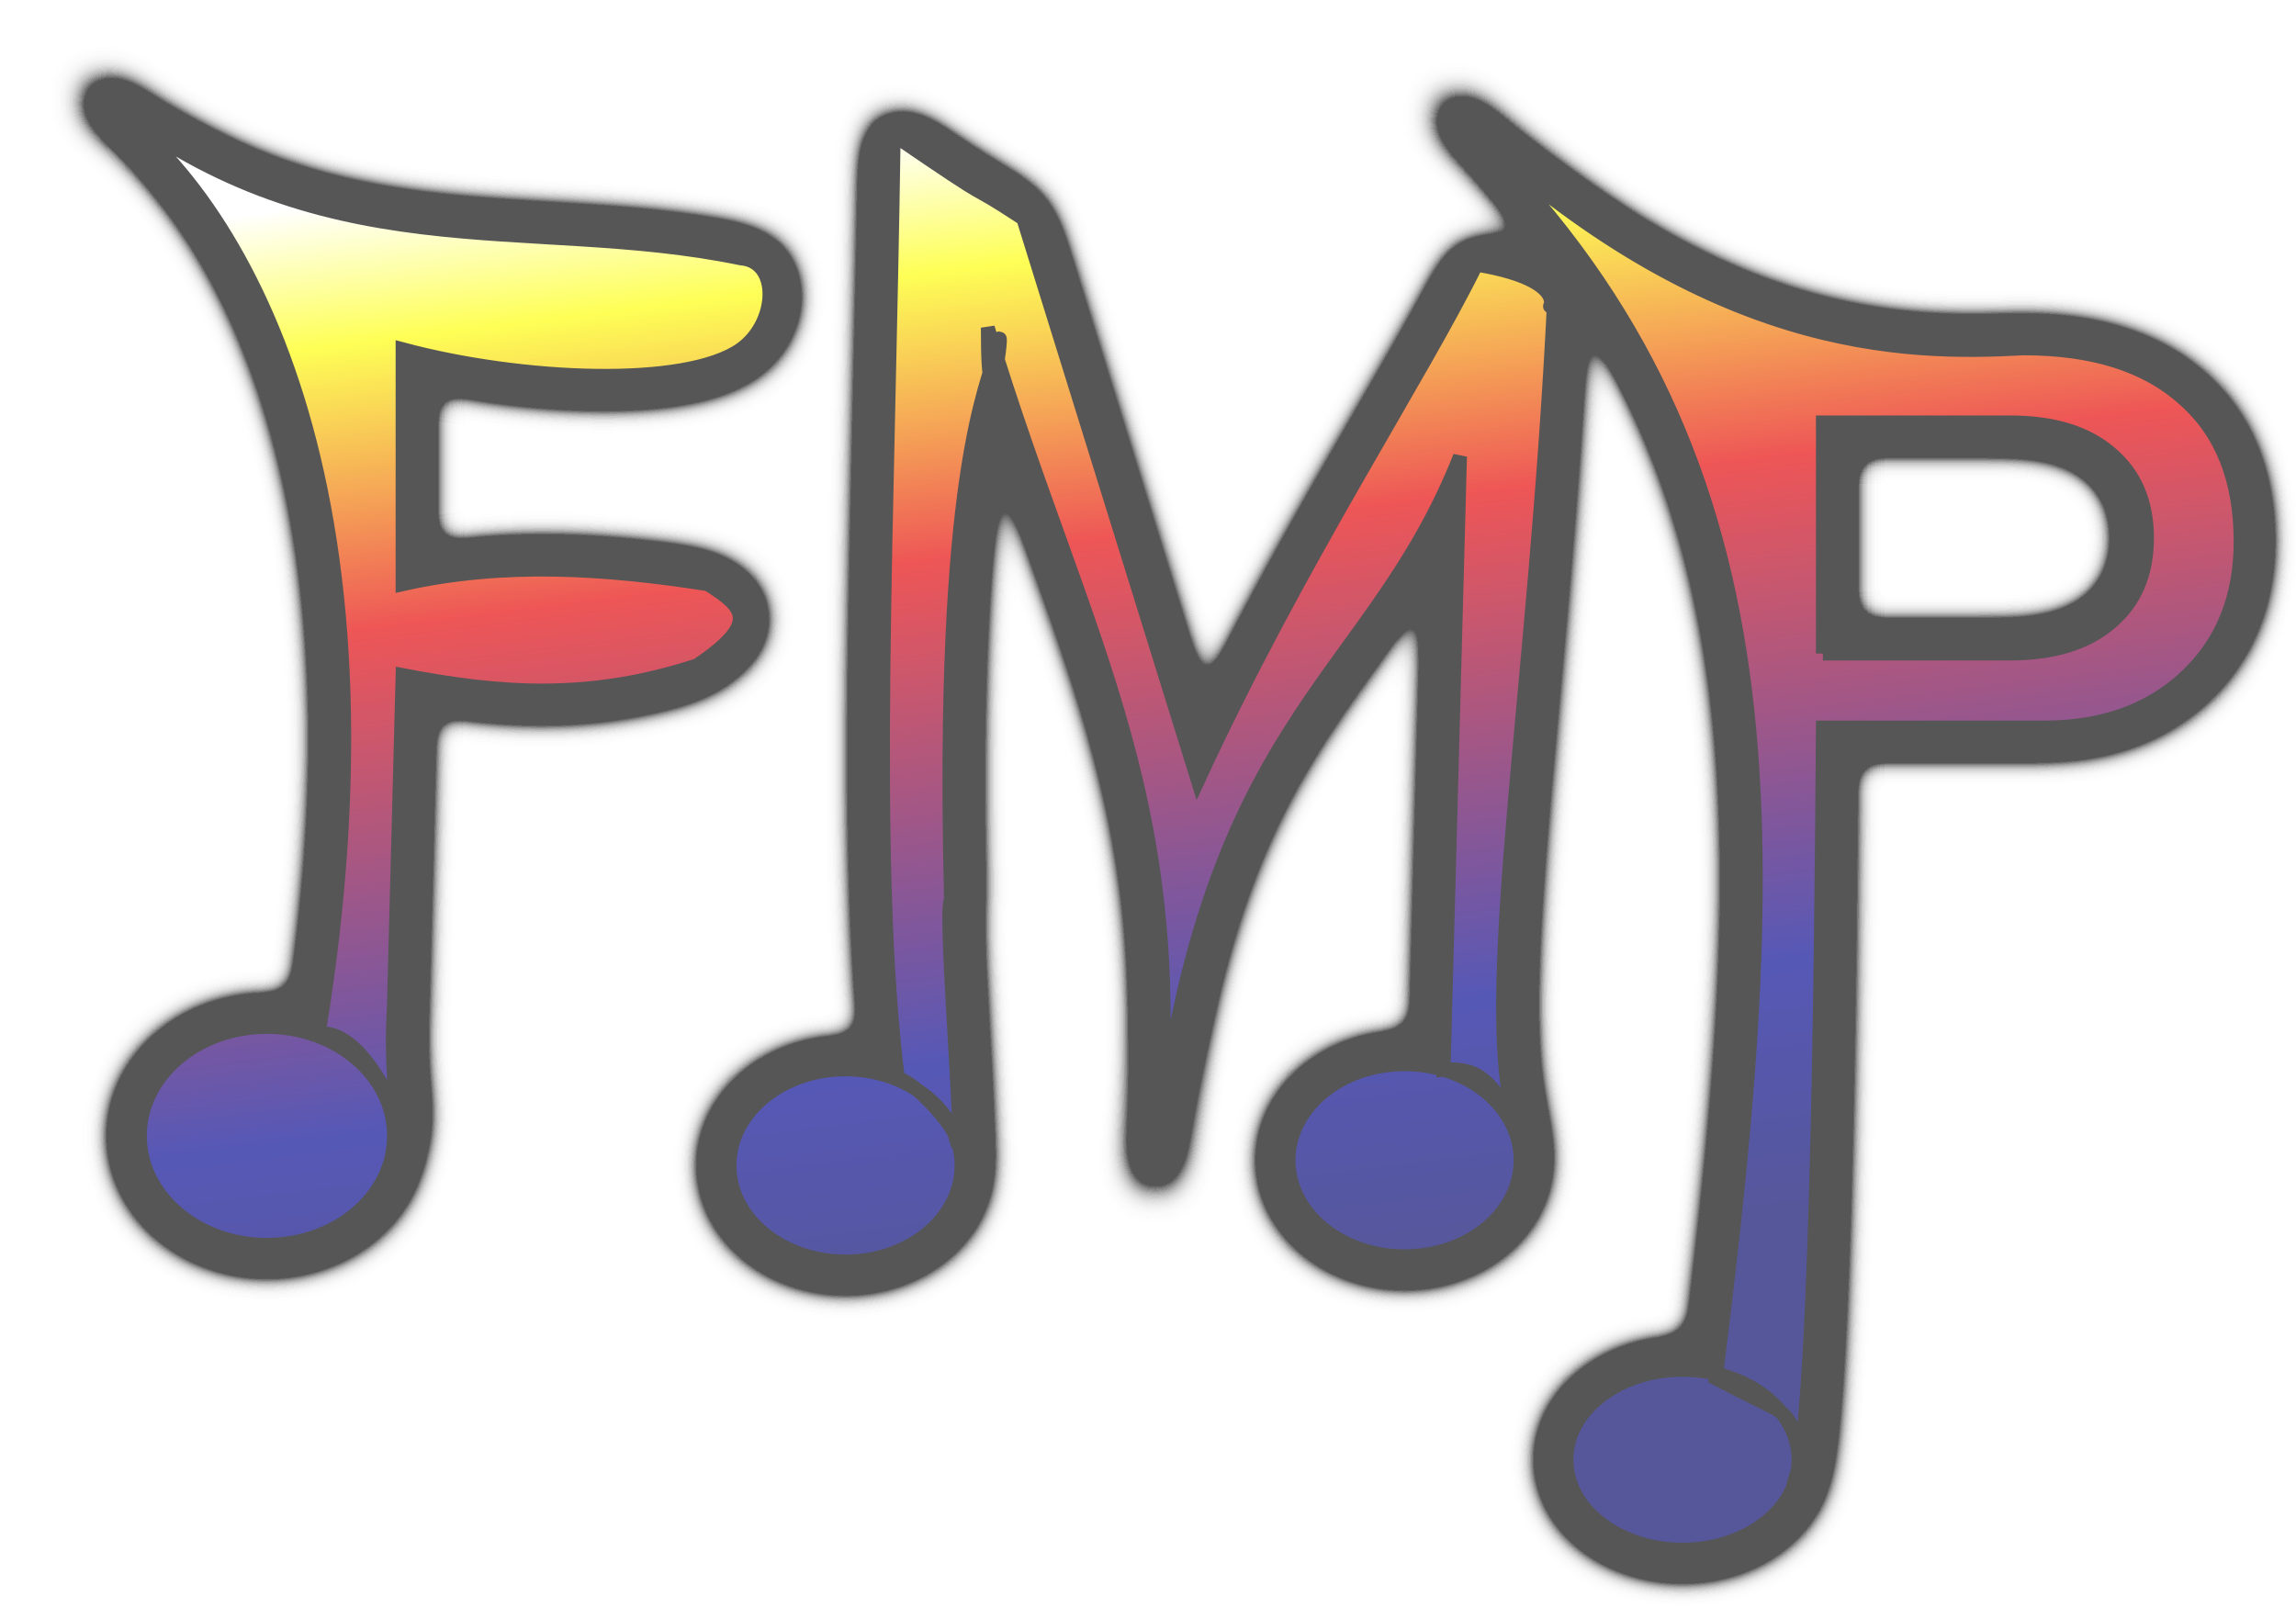
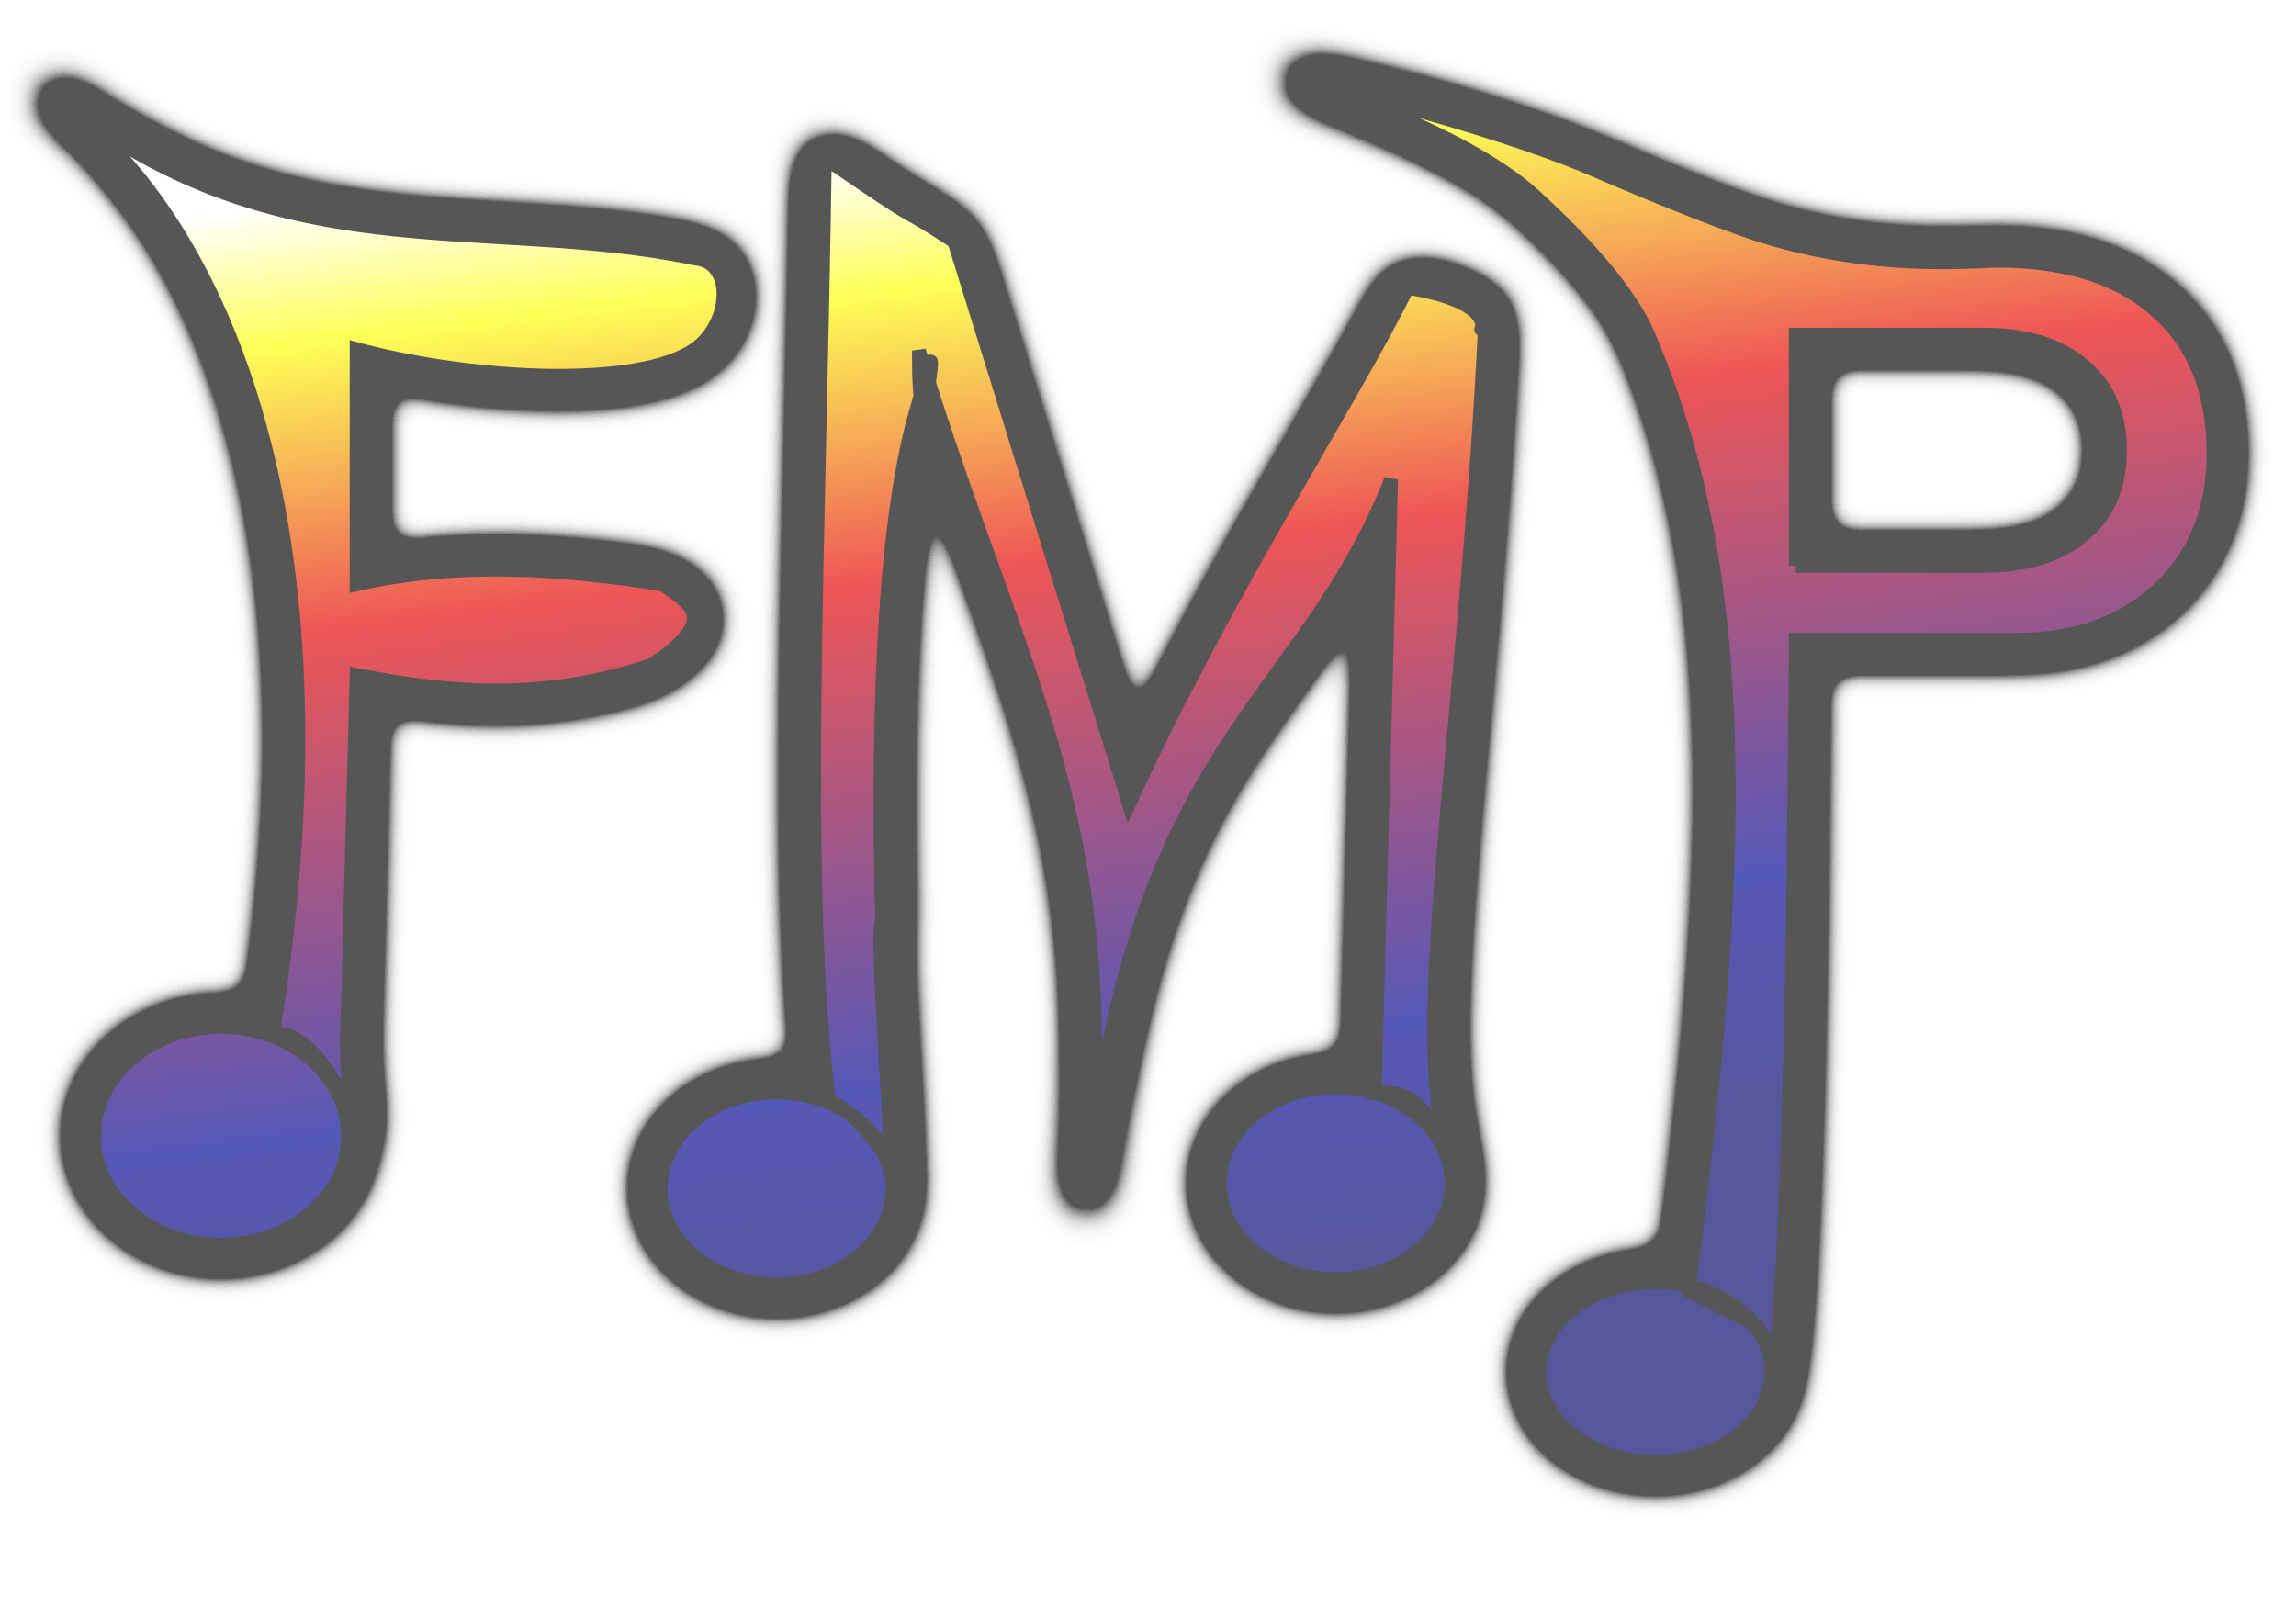
<svg xmlns="http://www.w3.org/2000/svg" xmlns:xlink="http://www.w3.org/1999/xlink" width="200" height="140" id="svg2" version="1.1">
  <defs id="defs4">
    <linearGradient id="linearGradient5401">
      <stop style="stop-color:#000168;stop-opacity:1;" offset="0" id="stop5403" />
      <stop style="stop-color:#000391;stop-opacity:1" offset="0.209" id="stop5405" />
      <stop id="stop5407" offset="0.636" style="stop-color:#e50000;stop-opacity:1" />
      <stop id="stop5409" offset="0.88" style="stop-color:#fdff00;stop-opacity:1;" />
      <stop style="stop-color:#ffffff;stop-opacity:1" offset="1" id="stop5411" />
    </linearGradient>
    <linearGradient id="linearGradient5350">
      <stop id="stop5366" offset="0" style="stop-color:#000168;stop-opacity:1;" />
      <stop id="stop5354" offset="0.209" style="stop-color:#000391;stop-opacity:1" />
      <stop style="stop-color:#e50000;stop-opacity:1" offset="0.636" id="stop5356" />
      <stop style="stop-color:#fdff00;stop-opacity:1;" offset="0.897" id="stop5370" />
      <stop id="stop5358" offset="1" style="stop-color:#ffffff;stop-opacity:1" />
    </linearGradient>
    <linearGradient id="linearGradient5324">
      <stop id="stop5336" offset="0" style="stop-color:#0000f3;stop-opacity:1" />
      <stop style="stop-color:#000391;stop-opacity:1" offset="0.075" id="stop5344" />
      <stop id="stop5346" offset="0.704" style="stop-color:#e50000;stop-opacity:1" />
      <stop style="stop-color:#ffff00;stop-opacity:1" offset="1" id="stop5328" />
    </linearGradient>
    <linearGradient xlink:href="#linearGradient5324" id="linearGradient5334" x1="46.336" y1="1031.34" x2="58.406" y2="984.663" gradientUnits="userSpaceOnUse" />
    <linearGradient xlink:href="#linearGradient5350" id="linearGradient5348" gradientUnits="userSpaceOnUse" x1="46.336" y1="1030.977" x2="39.621" y2="979.668" />
    <linearGradient xlink:href="#linearGradient5401" id="linearGradient5399" gradientUnits="userSpaceOnUse" x1="46.336" y1="1030.977" x2="39.621" y2="979.668" gradientTransform="translate(0,-2.179468)" />
    <linearGradient xlink:href="#linearGradient5401" id="linearGradient3021" gradientUnits="userSpaceOnUse" gradientTransform="translate(-3.094,1.583747)" x1="46.336" y1="1030.977" x2="39.621" y2="979.668" />
    <linearGradient xlink:href="#linearGradient5401" id="linearGradient3032" gradientUnits="userSpaceOnUse" gradientTransform="translate(-3.094,1.583747)" x1="46.336" y1="1030.977" x2="39.621" y2="979.668" />
    <linearGradient xlink:href="#linearGradient5401" id="linearGradient3067" gradientUnits="userSpaceOnUse" gradientTransform="translate(-3.094,1.583747)" x1="46.336" y1="1030.977" x2="39.621" y2="979.668" />
    <linearGradient xlink:href="#linearGradient5401" id="linearGradient3076" gradientUnits="userSpaceOnUse" gradientTransform="translate(-3.094,1.583747)" x1="46.336" y1="1030.977" x2="39.621" y2="979.668" />
    <linearGradient xlink:href="#linearGradient5401" id="linearGradient3079" gradientUnits="userSpaceOnUse" gradientTransform="matrix(2.10084,0,0,1.966404,5.798114,-1003.626)" x1="46.336" y1="1030.977" x2="39.621" y2="979.668" />
    <filter id="filter3262" color-interpolation-filters="sRGB">
      <feGaussianBlur id="feGaussianBlur3264" stdDeviation="2" in="SourceAlpha" result="result0" />
      <feComposite id="feComposite3266" in2="result0" result="result3" operator="arithmetic" in="SourceGraphic" k2="1" k3="10" />
      <feComposite id="feComposite3268" in2="result3" k2="1" operator="in" in="result3" result="result4" />
    </filter>
+     <linearGradient xlink:href="#linearGradient5401" id="linearGradient3090" gradientUnits="userSpaceOnUse" gradientTransform="matrix(2.10084,0,0,1.966404,3.440971,-1011.269)" x1="46.336" y1="1030.977" x2="39.621" y2="979.668" />
+     <linearGradient xlink:href="#linearGradient5401" id="linearGradient3094" gradientUnits="userSpaceOnUse" gradientTransform="matrix(2.10084,0,0,1.966404,1.798114,-1003.626)" x1="46.336" y1="1030.977" x2="39.621" y2="979.668" />
+     <linearGradient xlink:href="#linearGradient5401" id="linearGradient3096" gradientUnits="userSpaceOnUse" gradientTransform="matrix(2.10084,0,0,1.966404,-0.2018859,-1001.626)" x1="46.336" y1="1030.977" x2="39.621" y2="979.668" />
  </defs>
  <g id="layer1" transform="translate(0,-912.3622)" style="opacity:1">
    <g style="fill:#b3b3b3" id="g3961" transform="matrix(2.300183,0,0,2.382602,-2.329806,-1420.142)" />
    <g style="fill:#b3b3b3" id="g3965" transform="matrix(2.100312,0,0,2.100312,3.016464,-1136.924)">
      <g style="fill:#b3b3b3" id="g3971">
        <g style="font-size:40px;font-style:normal;font-weight:normal;line-height:125%;letter-spacing:0px;word-spacing:0px;fill:#b3b3b3;fill-opacity:1;stroke:none;font-family:Sans" id="text2985" transform="matrix(1.068623,0,0,1.068623,-2.358447,-70.79232)" />
      </g>
    </g>
-     <path id="path3013-3-8-9" style="opacity:0.662;fill:url(#linearGradient3079);fill-opacity:1;fill-rule:evenodd;stroke:#000000;stroke-width:1.208;stroke-linecap:butt;stroke-linejoin:miter;stroke-miterlimit:4;stroke-opacity:1;stroke-dasharray:none;filter:url(#filter3262)" d="m 156.668,1039.532 c 0,4.326 -4.525,7.833 -10.108,7.833 -5.582,0 -10.108,-3.507 -10.108,-7.833 0,-4.326 4.525,-7.833 10.108,-7.833 2.934,0 5.575,0.968 7.422,2.515 1.667,1.397 2.686,3.265 2.686,5.318 z m 38.506,-79.988 c -7e-5,4.877 -1.597,8.81 -4.79,11.798 -3.137,2.936 -7.255,4.405 -12.353,4.405 l -19.244,0 c -0.161,21.987 -0.539,63.688 -2.714,66.671 0.283,-1.917 1.58,-3.171 -0.083,-5.995 -0.809,-1.374 -0.673,-0.913 -6.542,-3.982 6.272,-49.549 7.073,-82.438 -23.325,-110.654 22.235,21.517 39.971,21.466 50.143,20.924 6.05,5e-5 10.7,1.468 13.95,4.405 3.305,2.884 4.958,7.027 4.958,12.428 m -36.387,9.753 16.303,0 c 3.753,0 6.667,-0.891 8.739,-2.674 2.129,-1.783 3.193,-4.247 3.193,-7.394 -7e-5,-3.146 -1.064,-5.611 -3.193,-7.394 -2.073,-1.783 -4.986,-2.674 -8.739,-2.674 l -16.303,0 0,20.136 m -26.333,44.148 c 0,4.621 -4.524,8.367 -10.105,8.367 -5.581,0 -10.105,-3.746 -10.105,-8.367 0,-4.621 4.524,-8.367 10.105,-8.367 5.581,0 10.105,3.746 10.105,8.367 z m -48.697,0.45 c 0,4.621 -4.524,8.367 -10.105,8.367 -5.581,0 -10.105,-3.746 -10.105,-8.367 0,-4.621 4.524,-8.367 10.105,-8.367 5.581,0 10.105,3.746 10.105,8.367 z m -6.333,-90.058 c 10.684,7.334 5.852,3.732 11.71,7.579 l 15.212,48.972 c 8.752,-19.005 19.434,-35.132 24.257,-44.969 9.57,1.588 5.278,5.014 6.772,3.032 -1.627,33.537 -6.271,59.413 -3.667,70.734 -1.691,-1.461 -2.14,-3.987 -5.961,-3.623 l 1.432,-53.432 c -8.019,20.242 -22.579,22.497 -26.682,63.108 3.875,-32.718 -5.886,-46.177 -14.45,-74.328 -0.026,11.387 1.789,-2.908 0.716,1.989 -0.68,3.102 -4.871,10.48 -3.922,47.866 -0.744,0.355 1.498,25.575 0.397,20.683 -0.187,-1.089 -3.561,-4.886 -5.025,-5.132 -2.388,-19.223 -0.852,-48.007 -0.357,-82.603 m -43.536,87.605 c 0,5.242 -4.955,9.491 -11.067,9.491 -6.112,0 -11.067,-4.249 -11.067,-9.491 0,-5.242 4.955,-9.491 11.067,-9.491 6.112,0 11.067,4.249 11.067,9.491 z M 8.349,920.415 c 19.467,15.942 37.527,10.585 56.189,14.459 3.444,0.267 3.189,5.641 0,7.911 -4.79,3.389 -19.11,2.784 -29.471,0 l 0,20.476 c 8.865,-1.998 17.731,-1.382 26.596,0 3.179,2.019 4.528,3.364 -0.924,7.06 -9.358,3.065 -17.073,2.507 -25.672,0.851 l -0.76,28.937 c -0.279,4.906 0.185,8.492 0.431,9.371 1.112,3.974 -2.165,-7.58 -6.978,-7.079 7.782,-47.299 -6.326,-73.131 -19.237,-81.584" />
+     <path id="path3082" style="opacity:0.662;fill:url(#linearGradient3090);fill-opacity:1;fill-rule:evenodd;stroke:#000000;stroke-width:1.208;stroke-linecap:butt;stroke-linejoin:miter;stroke-miterlimit:4;stroke-opacity:1;stroke-dasharray:none;filter:url(#filter3262)" d="m 156.43,961.655 16.303,0 c 3.753,0 6.667,-0.891 8.739,-2.674 2.129,-1.783 3.193,-4.247 3.193,-7.394 -7e-5,-3.146 -1.064,-5.611 -3.193,-7.394 -2.073,-1.783 -4.986,-2.674 -8.739,-2.674 l -16.303,0 0,20.136 m 36.387,-9.753 c -7e-5,4.877 -1.597,8.81 -4.79,11.798 -3.137,2.936 -7.255,4.405 -12.353,4.405 l -19.244,0 c -0.161,21.987 -0.539,63.688 -2.714,66.671 0.283,-1.917 1.58,-3.171 -0.083,-5.995 -0.809,-1.374 -0.673,-0.913 -6.542,-3.982 4.362,-34.46 6.078,-60.862 -3.508,-83.238 -1.67,-3.898 -5.713,-8.299 -9.976,-12.185 -6.453,-5.883 -20.913,-10.231 -20.913,-10.231 0,0 16.7,3.946 25.978,7.931 6.253,2.686 12.541,5.227 16.074,6.209 2.067,0.575 4.039,0.988 5.911,1.281 5.248,0.821 9.708,0.691 13.251,0.503 6.05,5e-5 10.7,1.468 13.95,4.405 3.305,2.884 4.958,7.027 4.958,12.428 m -38.505,79.988 c 0,4.326 -4.525,7.833 -10.108,7.833 -5.582,0 -10.108,-3.507 -10.108,-7.833 0,-4.326 4.525,-7.833 10.108,-7.833 2.934,0 5.575,0.968 7.422,2.515 1.667,1.397 2.686,3.265 2.686,5.318 z" />
+     <path id="path3076" style="opacity:0.662;fill:url(#linearGradient3096);fill-opacity:1;fill-rule:evenodd;stroke:#000000;stroke-width:1.208;stroke-linecap:butt;stroke-linejoin:miter;stroke-miterlimit:4;stroke-opacity:1;stroke-dasharray:none;filter:url(#filter3262)" d="m 71.424,925.838 c 10.684,7.334 5.852,3.732 11.71,7.579 l 15.212,48.972 c 8.752,-19.005 19.434,-35.132 24.257,-44.969 9.57,1.588 5.278,5.014 6.772,3.032 -1.627,33.537 -6.271,59.413 -3.667,70.734 -1.691,-1.461 -2.14,-3.987 -5.961,-3.623 l 1.432,-53.432 c -8.019,20.242 -22.579,22.497 -26.682,63.108 3.875,-32.718 -5.886,-46.177 -14.45,-74.328 -0.026,11.387 1.789,-2.908 0.716,1.989 -0.68,3.102 -4.871,10.48 -3.922,47.866 -0.744,0.355 1.498,25.575 0.397,20.683 -0.187,-1.089 -3.561,-4.886 -5.025,-5.132 -2.388,-19.223 -0.852,-48.007 -0.357,-82.603 m 5.902,90.181 c 0,4.621 -4.524,8.367 -10.105,8.367 -5.581,0 -10.105,-3.746 -10.105,-8.367 0,-4.621 4.524,-8.367 10.105,-8.367 5.581,0 10.105,3.746 10.105,8.367 z m 48.697,-0.45 c 0,4.621 -4.524,8.367 -10.105,8.367 -5.581,0 -10.105,-3.746 -10.105,-8.367 0,-4.621 4.524,-8.367 10.105,-8.367 5.581,0 10.105,3.746 10.105,8.367 z" />
+     <path id="path3013-3-8-9" style="opacity:0.662;fill:url(#linearGradient3094);fill-opacity:1;fill-rule:evenodd;stroke:#000000;stroke-width:1.208;stroke-linecap:butt;stroke-linejoin:miter;stroke-miterlimit:4;stroke-opacity:1;stroke-dasharray:none;filter:url(#filter3262)" d="m 4.349,920.415 c 19.467,15.942 37.527,10.585 56.189,14.459 3.444,0.267 3.189,5.641 0,7.911 -4.79,3.389 -19.11,2.784 -29.471,0 l 0,20.476 c 8.865,-1.998 17.731,-1.382 26.596,0 3.179,2.019 4.528,3.364 -0.924,7.06 -9.358,3.065 -17.073,2.507 -25.672,0.851 l -0.76,28.937 c -0.279,4.906 0.185,8.492 0.431,9.371 1.112,3.974 -2.165,-7.58 -6.978,-7.079 7.782,-47.299 -6.326,-73.131 -19.237,-81.584 m 25.796,90.503 c 0,5.242 -4.955,9.491 -11.067,9.491 -6.112,0 -11.067,-4.249 -11.067,-9.491 0,-5.242 4.955,-9.491 11.067,-9.491 6.112,0 11.067,4.249 11.067,9.491 z" />
  </g>
</svg>
